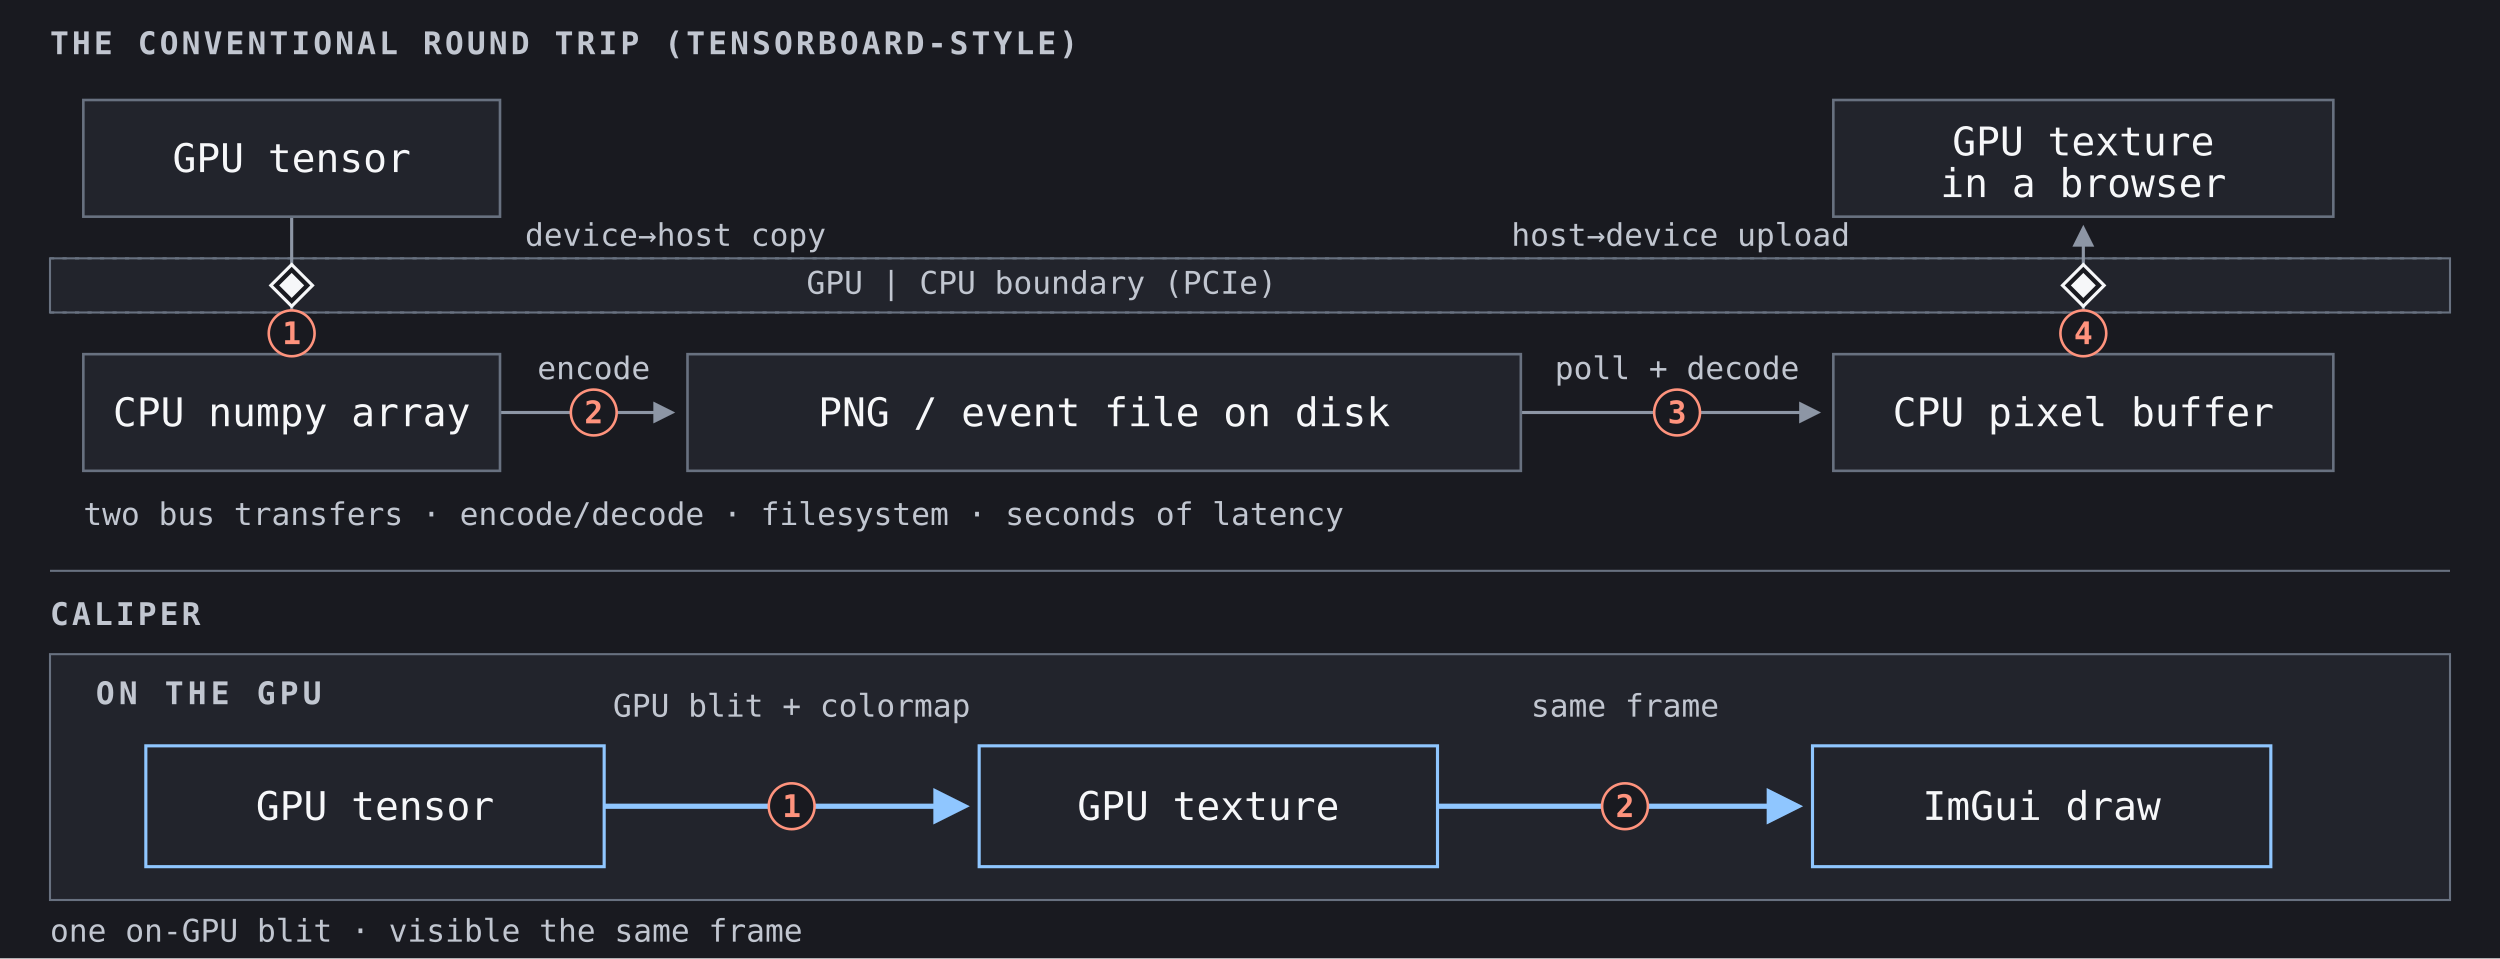
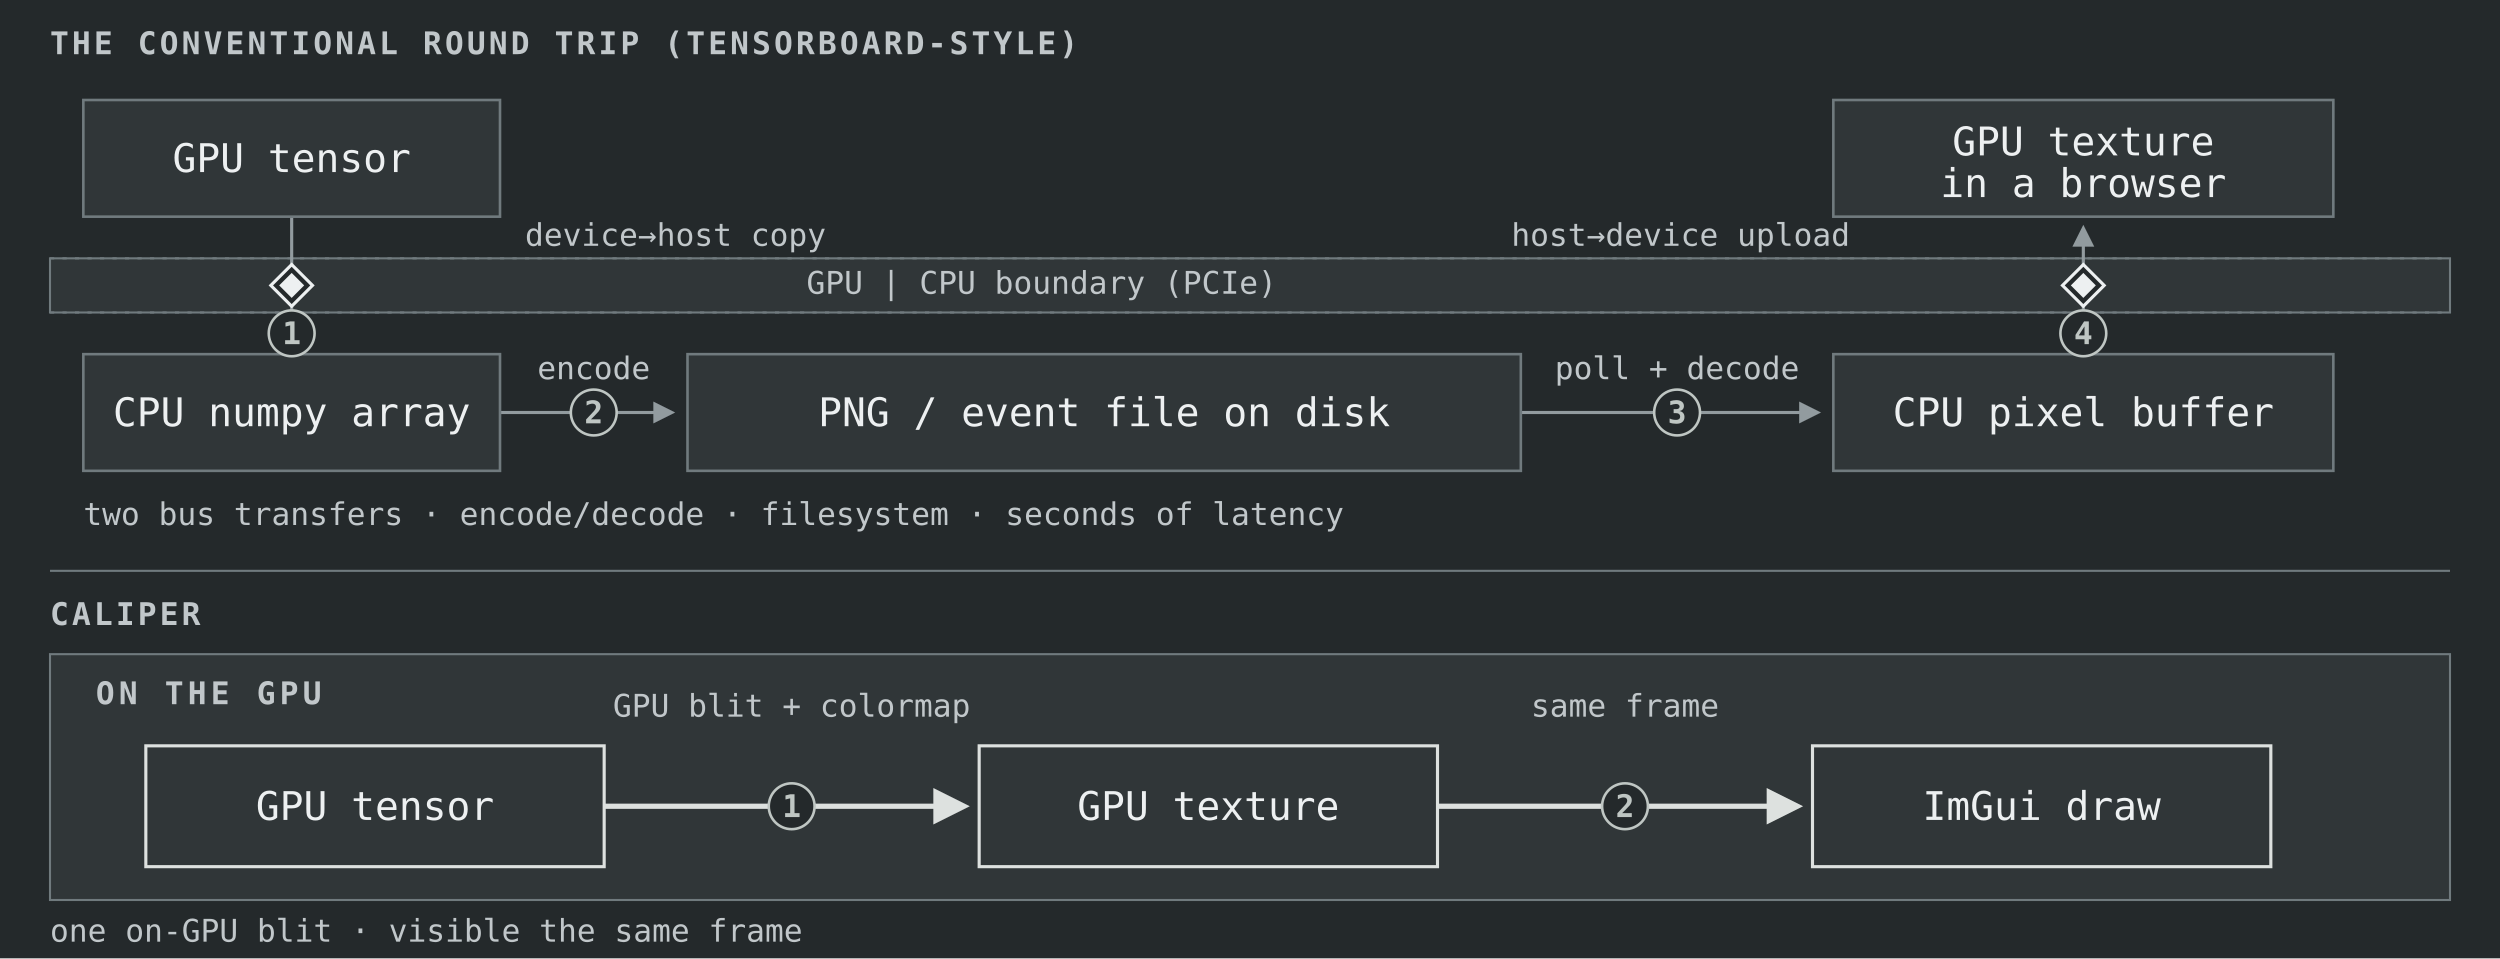
<svg xmlns="http://www.w3.org/2000/svg" viewBox="0 0 1200 460" role="img" aria-label="Two data paths compared. The conventional round trip copies a GPU tensor down across the CPU boundary to a NumPy array, encodes it to a PNG or event file on disk, polls and decodes it into a CPU pixel buffer, then uploads it back up across the boundary to a GPU texture in a browser — crossing the PCIe boundary twice. Caliper instead blits the GPU tensor to a GPU texture and draws it with ImGui the same frame, entirely on the GPU.">
  <style>
    text { font-family: ui-monospace, SFMono-Regular, Menlo, Consolas, monospace; }
-     .lane   { fill:#C1C6D0; font-size:15px; font-weight:600; letter-spacing:1.5px; }
-     .boxlbl { fill:#F6F7F9; font-size:19px; font-weight:500; }
-     .steplbl{ fill:#C1C6D0; font-size:15px; }
-     .foot   { fill:#C1C6D0; font-size:15px; }
-     .box       { fill:#22242C; stroke:#687180; stroke-width:1.25; }
-     .box-glow  { fill:#22242C; stroke:#8FC6FF; stroke-width:1.5; }
-     .p-muted   { fill:none; stroke:#8D96A5; stroke-width:1.5; }
-     .p-glow    { fill:none; stroke:#8FC6FF; stroke-width:2.5; }
-     .num-c { fill:#191A20; stroke:#FF937D; stroke-width:1.25; }
-     .num-t { fill:#FF937D; font-size:15px; font-weight:600; }
+     .lane   { fill:#C1C7CA; font-size:15px; font-weight:600; letter-spacing:1.5px; }
+     .boxlbl { fill:#EDF0F1; font-size:19px; font-weight:500; }
+     .steplbl{ fill:#C1C7CA; font-size:15px; }
+     .foot   { fill:#C1C7CA; font-size:15px; }
+     .box       { fill:#303638; stroke:#707A7E; stroke-width:1.25; }
+     .box-glow  { fill:#303638; stroke:#DDE1DF; stroke-width:1.5; }
+     .p-muted   { fill:none; stroke:#929B9F; stroke-width:1.5; }
+     .p-glow    { fill:none; stroke:#DDE1DF; stroke-width:2.5; }
+     .num-c { fill:#24292B; stroke:#BFC6C3; stroke-width:1.25; }
+     .num-t { fill:#BFC6C3; font-size:15px; font-weight:600; }
  </style>
  <defs>
    <marker id="rt-arrow-muted" viewBox="0 0 10 10" refX="8" refY="5" markerWidth="7" markerHeight="7" orient="auto-start-reverse">
-       <path d="M0 0 L10 5 L0 10 z" fill="#8D96A5" />
+       <path d="M0 0 L10 5 L0 10 z" fill="#929B9F" />
    </marker>
    <marker id="rt-arrow-glow" viewBox="0 0 10 10" refX="8" refY="5" markerWidth="7" markerHeight="7" orient="auto-start-reverse">
-       <path d="M0 0 L10 5 L0 10 z" fill="#8FC6FF" />
+       <path d="M0 0 L10 5 L0 10 z" fill="#DDE1DF" />
    </marker>
  </defs>
-   <rect width="1200" height="460" fill="#191A20" />
+   <rect width="1200" height="460" fill="#24292B" />
  <text class="lane" x="24" y="26">THE CONVENTIONAL ROUND TRIP (TENSORBOARD-STYLE)</text>
-   <rect x="24" y="124" width="1152" height="26" fill="#22242C" stroke="#687180" stroke-width="1" />
-   <line x1="24" y1="124" x2="1176" y2="124" stroke="#687180" stroke-width="1" stroke-dasharray="2 4" />
-   <line x1="24" y1="150" x2="1176" y2="150" stroke="#687180" stroke-width="1" stroke-dasharray="2 4" />
+   <rect x="24" y="124" width="1152" height="26" fill="#303638" stroke="#707A7E" stroke-width="1" />
+   <line x1="24" y1="124" x2="1176" y2="124" stroke="#707A7E" stroke-width="1" stroke-dasharray="2 4" />
+   <line x1="24" y1="150" x2="1176" y2="150" stroke="#707A7E" stroke-width="1" stroke-dasharray="2 4" />
  <text class="steplbl" x="500" y="141" text-anchor="middle">GPU  |  CPU boundary (PCIe)</text>
  <path class="p-muted" d="M140,104 V164" marker-end="url(#rt-arrow-muted)" />
  <path class="p-muted" d="M240,198 H322" marker-end="url(#rt-arrow-muted)" />
  <path class="p-muted" d="M730,198 H872" marker-end="url(#rt-arrow-muted)" />
  <path class="p-muted" d="M1000,170 V110" marker-end="url(#rt-arrow-muted)" />
-   <path d="M140,127 l10,10 -10,10 -10,-10 z" fill="#191A20" stroke="#F6F7F9" stroke-width="1.5" />
-   <path d="M140,131 l6,6 -6,6 -6,-6 z" fill="#F6F7F9" />
-   <path d="M1000,127 l10,10 -10,10 -10,-10 z" fill="#191A20" stroke="#F6F7F9" stroke-width="1.5" />
-   <path d="M1000,131 l6,6 -6,6 -6,-6 z" fill="#F6F7F9" />
+   <path d="M140,127 l10,10 -10,10 -10,-10 z" fill="#24292B" stroke="#EDF0F1" stroke-width="1.5" />
+   <path d="M140,131 l6,6 -6,6 -6,-6 z" fill="#EDF0F1" />
+   <path d="M1000,127 l10,10 -10,10 -10,-10 z" fill="#24292B" stroke="#EDF0F1" stroke-width="1.5" />
+   <path d="M1000,131 l6,6 -6,6 -6,-6 z" fill="#EDF0F1" />
  <rect class="box" x="40" y="48" width="200" height="56" rx="0" />
  <text class="boxlbl" x="140" y="76" text-anchor="middle" dominant-baseline="central">GPU tensor</text>
  <rect class="box" x="40" y="170" width="200" height="56" rx="0" />
  <text class="boxlbl" x="140" y="198" text-anchor="middle" dominant-baseline="central">CPU numpy array</text>
  <rect class="box" x="330" y="170" width="400" height="56" rx="0" />
  <text class="boxlbl" x="530" y="198" text-anchor="middle" dominant-baseline="central">PNG / event file on disk</text>
  <rect class="box" x="880" y="170" width="240" height="56" rx="0" />
  <text class="boxlbl" x="1000" y="198" text-anchor="middle" dominant-baseline="central">CPU pixel buffer</text>
  <rect class="box" x="880" y="48" width="240" height="56" rx="0" />
  <text class="boxlbl" x="1000" y="68" text-anchor="middle" dominant-baseline="central">GPU texture</text>
  <text class="boxlbl" x="1000" y="88" text-anchor="middle" dominant-baseline="central">in a browser</text>
  <text class="steplbl" x="252" y="118">device→host copy</text>
  <circle class="num-c" cx="140" cy="160" r="11" />
  <text class="num-t" x="140" y="160" text-anchor="middle" dominant-baseline="central">1</text>
  <text class="steplbl" x="285" y="182" text-anchor="middle">encode</text>
  <circle class="num-c" cx="285" cy="198" r="11" />
  <text class="num-t" x="285" y="198" text-anchor="middle" dominant-baseline="central">2</text>
  <text class="steplbl" x="805" y="182" text-anchor="middle">poll + decode</text>
  <circle class="num-c" cx="805" cy="198" r="11" />
  <text class="num-t" x="805" y="198" text-anchor="middle" dominant-baseline="central">3</text>
  <text class="steplbl" x="888" y="118" text-anchor="end">host→device upload</text>
  <circle class="num-c" cx="1000" cy="160" r="11" />
  <text class="num-t" x="1000" y="160" text-anchor="middle" dominant-baseline="central">4</text>
  <text class="foot" x="40" y="252">two bus transfers · encode/decode · filesystem · seconds of latency</text>
-   <line x1="24" y1="274" x2="1176" y2="274" stroke="#687180" stroke-width="1" />
+   <line x1="24" y1="274" x2="1176" y2="274" stroke="#707A7E" stroke-width="1" />
  <text class="lane" x="24" y="300">CALIPER</text>
-   <rect x="24" y="314" width="1152" height="118" rx="0" fill="#22242C" stroke="#687180" stroke-width="1" />
+   <rect x="24" y="314" width="1152" height="118" rx="0" fill="#303638" stroke="#707A7E" stroke-width="1" />
  <text class="lane" x="46" y="338" style="letter-spacing:2px">ON THE GPU</text>
  <path class="p-glow" d="M290,387 H462" marker-end="url(#rt-arrow-glow)" />
  <path class="p-glow" d="M690,387 H862" marker-end="url(#rt-arrow-glow)" />
  <rect class="box-glow" x="70" y="358" width="220" height="58" rx="0" />
  <text class="boxlbl" x="180" y="387" text-anchor="middle" dominant-baseline="central">GPU tensor</text>
  <rect class="box-glow" x="470" y="358" width="220" height="58" rx="0" />
  <text class="boxlbl" x="580" y="387" text-anchor="middle" dominant-baseline="central">GPU texture</text>
  <rect class="box-glow" x="870" y="358" width="220" height="58" rx="0" />
  <text class="boxlbl" x="980" y="387" text-anchor="middle" dominant-baseline="central">ImGui draw</text>
  <text class="steplbl" x="380" y="344" text-anchor="middle">GPU blit + colormap</text>
  <circle class="num-c" cx="380" cy="387" r="11" />
  <text class="num-t" x="380" y="387" text-anchor="middle" dominant-baseline="central">1</text>
  <text class="steplbl" x="780" y="344" text-anchor="middle">same frame</text>
  <circle class="num-c" cx="780" cy="387" r="11" />
  <text class="num-t" x="780" y="387" text-anchor="middle" dominant-baseline="central">2</text>
  <text class="foot" x="24" y="452">one on-GPU blit · visible the same frame</text>
</svg>
